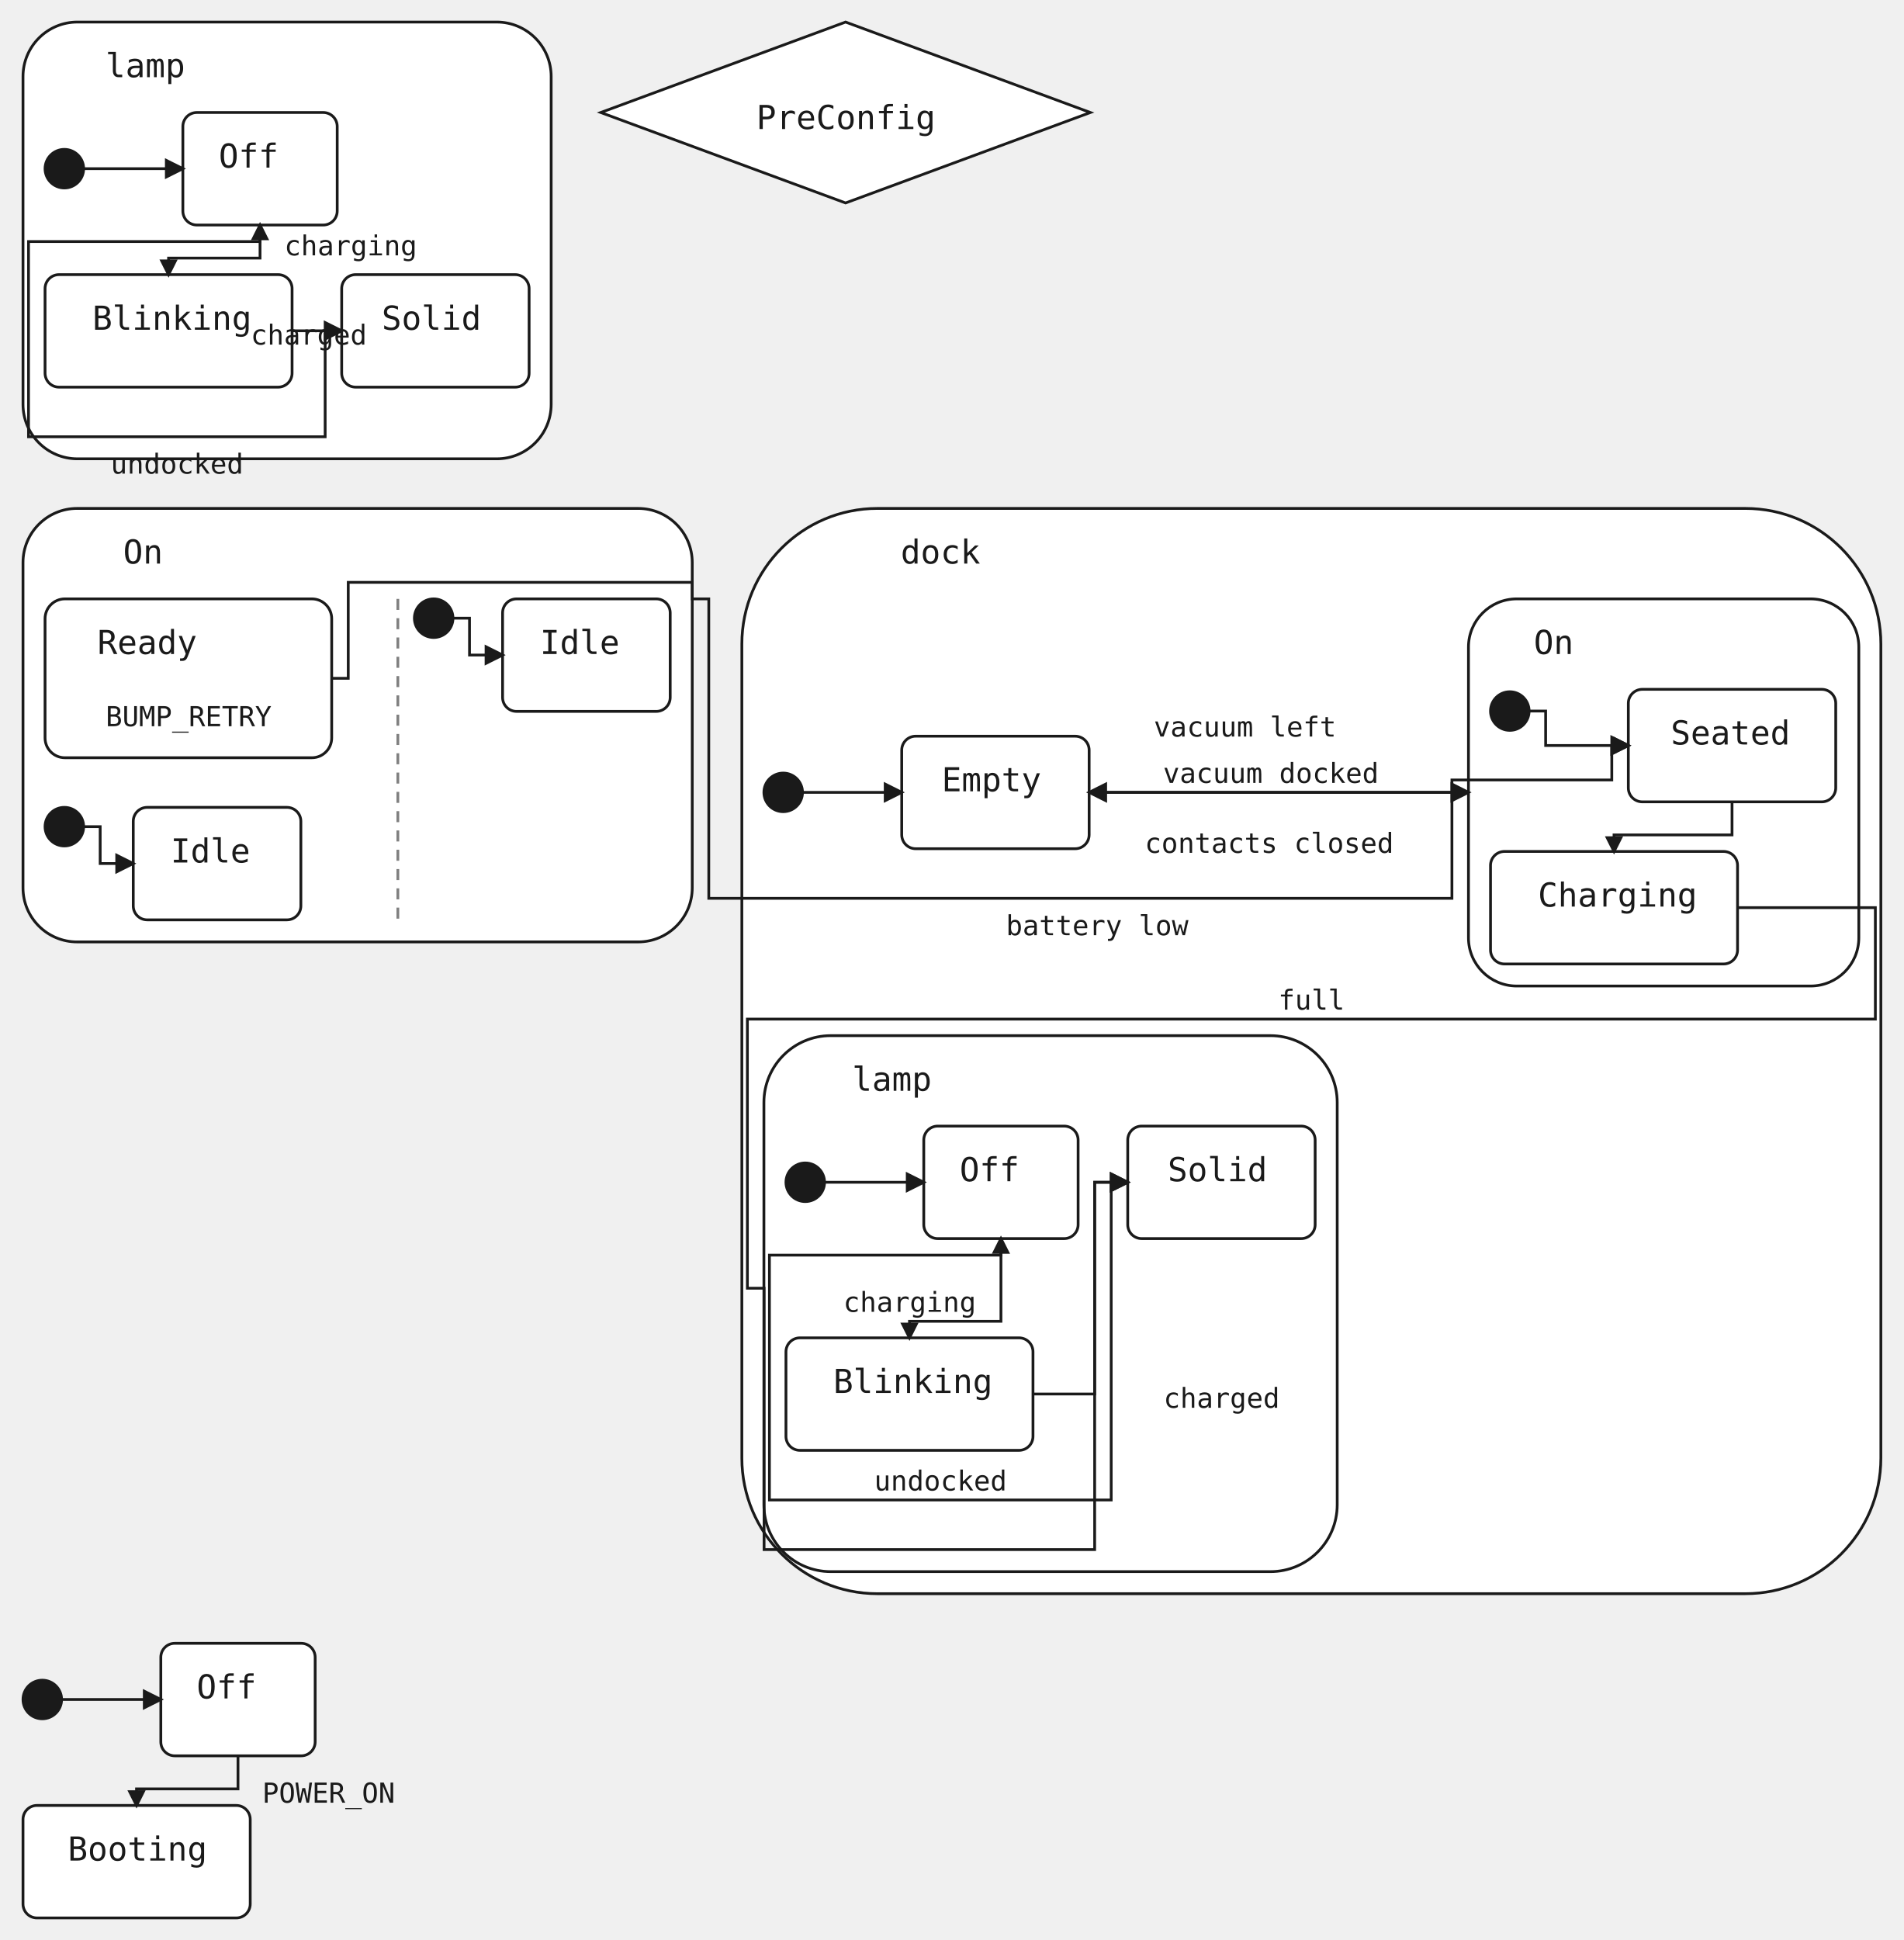
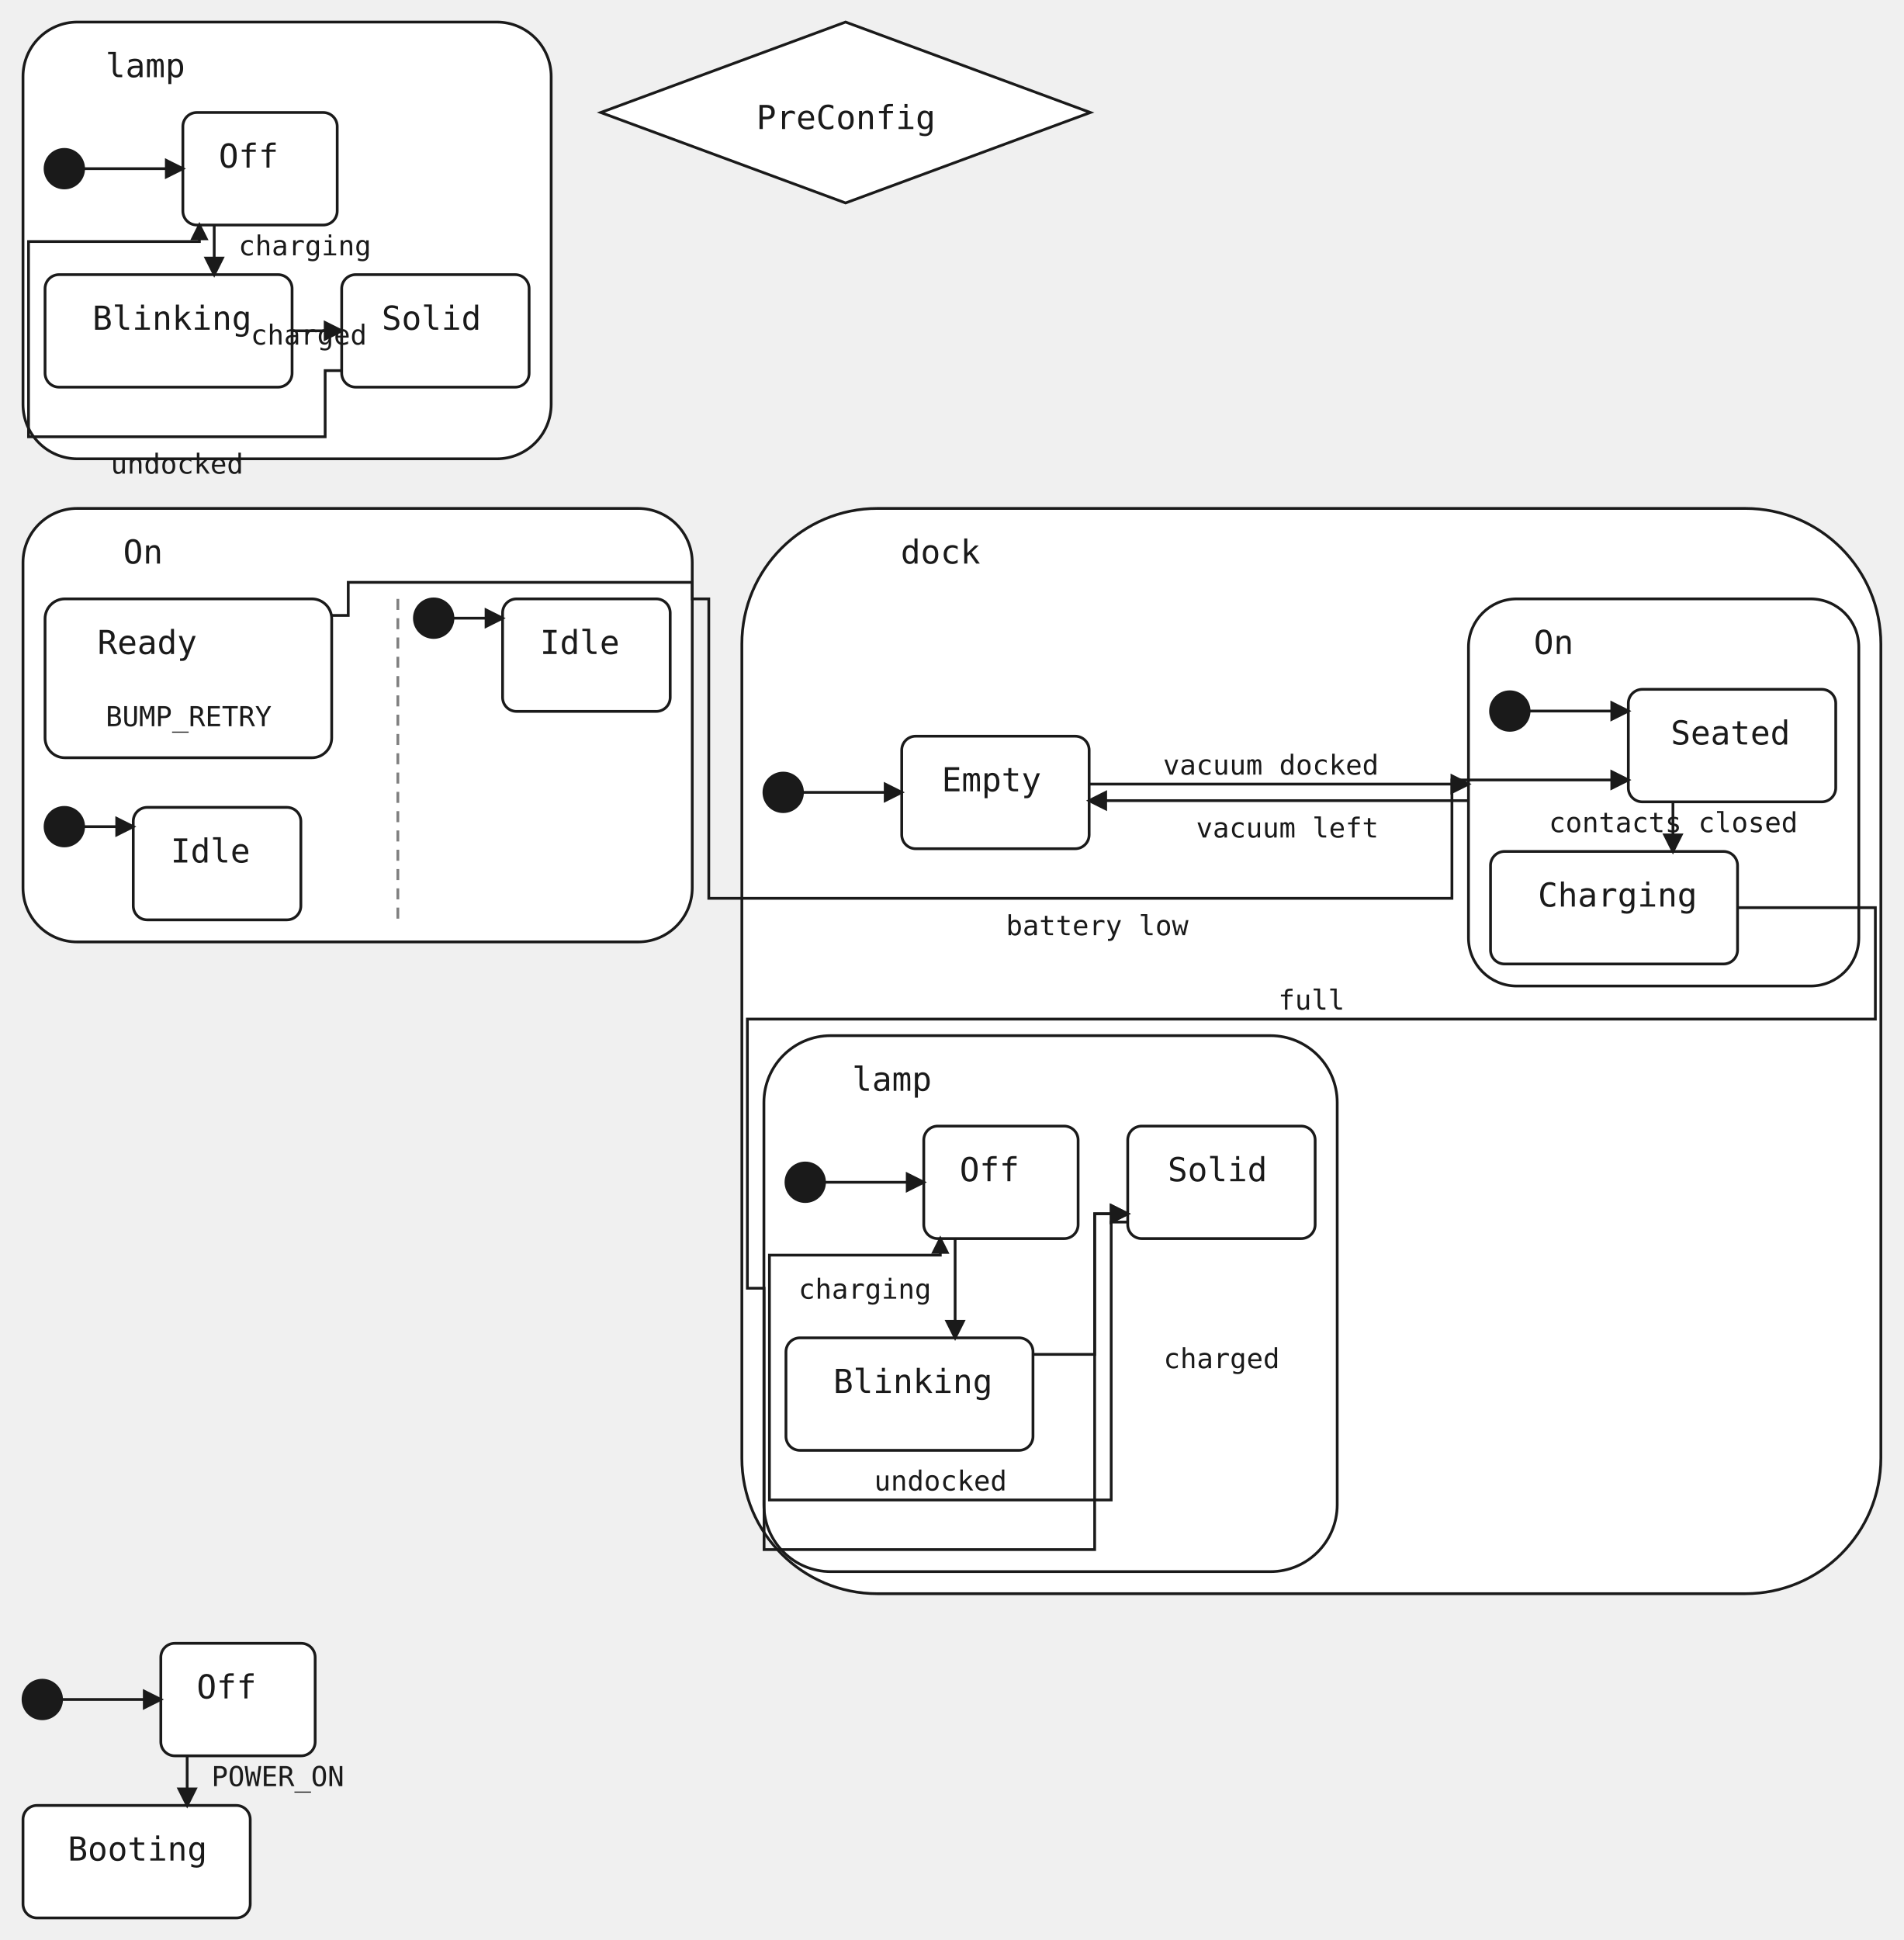
<svg xmlns="http://www.w3.org/2000/svg" width="691" height="704" viewBox="-128 -128 11041 11260">
  <style>text { font-family: "JetBrains Mono", monospace; font-kerning: none; }</style>
  <rect x="4173" y="2823" width="6612" height="6299" rx="787" fill="#ffffff" stroke="#1a1a1a" stroke-width="16" class="scav-state scav-id-0" />
  <rect x="0" y="0" width="3066" height="2535" rx="316" fill="#ffffff" stroke="#1a1a1a" stroke-width="16" class="scav-state scav-id-1" />
  <rect x="800" y="9410" width="896" height="653" rx="81" fill="#ffffff" stroke="#1a1a1a" stroke-width="16" class="scav-state scav-id-2" />
  <rect x="0" y="10351" width="1319" height="653" rx="81" fill="#ffffff" stroke="#1a1a1a" stroke-width="16" class="scav-state scav-id-3" />
  <rect x="0" y="2823" width="3885" height="2516" rx="314" fill="#ffffff" stroke="#1a1a1a" stroke-width="16" class="scav-state scav-id-5" />
  <rect x="640" y="4558" width="973" height="653" rx="81" fill="#ffffff" stroke="#1a1a1a" stroke-width="16" class="scav-state scav-id-6" />
  <rect x="128" y="3348" width="1664" height="922" rx="115" fill="#ffffff" stroke="#1a1a1a" stroke-width="16" class="scav-state scav-id-7" />
  <rect x="2784" y="3348" width="973" height="653" rx="81" fill="#ffffff" stroke="#1a1a1a" stroke-width="16" class="scav-state scav-id-8" />
  <rect x="4301" y="5883" width="3328" height="3111" rx="388" fill="#ffffff" stroke="#1a1a1a" stroke-width="16" class="scav-state scav-id-9" />
  <rect x="5101" y="4145" width="1088" height="653" rx="81" fill="#ffffff" stroke="#1a1a1a" stroke-width="16" class="scav-state scav-id-10" />
  <rect x="8391" y="3348" width="2266" height="2247" rx="280" fill="#ffffff" stroke="#1a1a1a" stroke-width="16" class="scav-state scav-id-11" />
  <rect x="9319" y="3873" width="1204" height="653" rx="81" fill="#ffffff" stroke="#1a1a1a" stroke-width="16" class="scav-state scav-id-12" />
  <rect x="8519" y="4814" width="1434" height="653" rx="81" fill="#ffffff" stroke="#1a1a1a" stroke-width="16" class="scav-state scav-id-13" />
  <rect x="928" y="525" width="896" height="653" rx="81" fill="#ffffff" stroke="#1a1a1a" stroke-width="16" class="scav-state scav-id-14" />
  <rect x="128" y="1466" width="1434" height="653" rx="81" fill="#ffffff" stroke="#1a1a1a" stroke-width="16" class="scav-state scav-id-15" />
  <rect x="1850" y="1466" width="1088" height="653" rx="81" fill="#ffffff" stroke="#1a1a1a" stroke-width="16" class="scav-state scav-id-16" />
  <rect x="5229" y="6408" width="896" height="653" rx="81" fill="#ffffff" stroke="#1a1a1a" stroke-width="16" class="scav-state scav-id-17" />
  <rect x="4429" y="7637" width="1434" height="653" rx="81" fill="#ffffff" stroke="#1a1a1a" stroke-width="16" class="scav-state scav-id-18" />
  <rect x="6413" y="6408" width="1088" height="653" rx="81" fill="#ffffff" stroke="#1a1a1a" stroke-width="16" class="scav-state scav-id-19" />
  <line x1="2176" y1="3348" x2="2176" y2="5211" fill="none" stroke="#808080" stroke-width="16" stroke-dasharray="64,48" class="scav-sub scav-id-2" />
  <polyline points="224,9736 704,9736" fill="none" stroke="#1a1a1a" stroke-width="16" class="scav-trans scav-id-0" />
-   <polyline points="1248,10063 1248,10255 659,10255 659,10303" fill="none" stroke="#1a1a1a" stroke-width="16" class="scav-trans scav-id-1" />
-   <polyline points="352,4670 448,4670 448,4884 544,4884" fill="none" stroke="#1a1a1a" stroke-width="16" class="scav-trans scav-id-2" />
-   <polyline points="1792,3809 1888,3809 1888,3252 3885,3252 3885,3348 3981,3348 3981,5086 4173,5086 8295,5086 8295,4399 8391,4399 9223,4399 9223,4199 9271,4199" fill="none" stroke="#1a1a1a" stroke-width="16" class="scav-trans scav-id-4" />
-   <polyline points="2496,3460 2592,3460 2592,3674 2688,3674" fill="none" stroke="#1a1a1a" stroke-width="16" class="scav-trans scav-id-5" />
-   <polyline points="8743,3999 8839,3999 8839,4199 9223,4199" fill="none" stroke="#1a1a1a" stroke-width="16" class="scav-trans scav-id-6" />
-   <polyline points="9921,4526 9921,4718 9236,4718 9236,4766" fill="none" stroke="#1a1a1a" stroke-width="16" class="scav-trans scav-id-7" />
-   <polyline points="9953,5140 10657,5140 10753,5140 10753,5787 4205,5787 4205,7349 4301,7349 4302,7349 4302,8866 6221,8866 6221,6734 6317,6734" fill="none" stroke="#1a1a1a" stroke-width="16" class="scav-trans scav-id-8" />
+   <polyline points="953,10063 953,10255" fill="none" stroke="#1a1a1a" stroke-width="16" class="scav-trans scav-id-1" />
+   <polyline points="352,4670 544,4670" fill="none" stroke="#1a1a1a" stroke-width="16" class="scav-trans scav-id-2" />
+   <polyline points="1792,3444 1888,3444 1888,3252 3885,3252 3885,3348 3981,3348 3981,5086 4173,5086 8295,5086 8295,4399 8391,4399 9223,4399" fill="none" stroke="#1a1a1a" stroke-width="16" class="scav-trans scav-id-4" />
+   <polyline points="2496,3460 2688,3460" fill="none" stroke="#1a1a1a" stroke-width="16" class="scav-trans scav-id-5" />
+   <polyline points="8743,3999 9223,3999" fill="none" stroke="#1a1a1a" stroke-width="16" class="scav-trans scav-id-6" />
+   <polyline points="9578,4526 9578,4718" fill="none" stroke="#1a1a1a" stroke-width="16" class="scav-trans scav-id-7" />
+   <polyline points="9953,5140 10657,5140 10753,5140 10753,5787 4205,5787 4205,7349 4301,7349 4302,7349 4302,8866 6221,8866 6221,6917 6317,6917" fill="none" stroke="#1a1a1a" stroke-width="16" class="scav-trans scav-id-8" />
  <polyline points="4525,4471 5005,4471" fill="none" stroke="#1a1a1a" stroke-width="16" class="scav-trans scav-id-9" />
-   <polyline points="6189,4471 8295,4471" fill="none" stroke="#1a1a1a" stroke-width="16" class="scav-trans scav-id-10" />
-   <polyline points="8391,4471 6285,4471" fill="none" stroke="#1a1a1a" stroke-width="16" class="scav-trans scav-id-11" />
+   <polyline points="6189,4423 8295,4423" fill="none" stroke="#1a1a1a" stroke-width="16" class="scav-trans scav-id-10" />
+   <polyline points="8391,4519 6285,4519" fill="none" stroke="#1a1a1a" stroke-width="16" class="scav-trans scav-id-11" />
  <polyline points="352,851 832,851" fill="none" stroke="#1a1a1a" stroke-width="16" class="scav-trans scav-id-12" />
-   <polyline points="1376,1178 1376,1370 845,1370 845,1418" fill="none" stroke="#1a1a1a" stroke-width="16" class="scav-trans scav-id-13" />
+   <polyline points="1110,1178 1110,1370" fill="none" stroke="#1a1a1a" stroke-width="16" class="scav-trans scav-id-13" />
  <polyline points="1562,1792 1754,1792" fill="none" stroke="#1a1a1a" stroke-width="16" class="scav-trans scav-id-14" />
-   <polyline points="1850,1792 1754,1792 1754,2407 32,2407 32,1274 1376,1274 1376,1226" fill="none" stroke="#1a1a1a" stroke-width="16" class="scav-trans scav-id-15" />
+   <polyline points="1850,2023 1754,2023 1754,2407 32,2407 32,1274 1024,1274 1024,1226" fill="none" stroke="#1a1a1a" stroke-width="16" class="scav-trans scav-id-15" />
  <polyline points="4653,6734 5133,6734" fill="none" stroke="#1a1a1a" stroke-width="16" class="scav-trans scav-id-16" />
-   <polyline points="5677,7061 5677,7541 5146,7541 5146,7589" fill="none" stroke="#1a1a1a" stroke-width="16" class="scav-trans scav-id-17" />
-   <polyline points="5863,7963 6221,7963 6221,6734 6317,6734" fill="none" stroke="#1a1a1a" stroke-width="16" class="scav-trans scav-id-18" />
-   <polyline points="6413,6734 6317,6734 6317,8578 4333,8578 4333,7157 5677,7157 5677,7109" fill="none" stroke="#1a1a1a" stroke-width="16" class="scav-trans scav-id-19" />
+   <polyline points="5411,7061 5411,7541" fill="none" stroke="#1a1a1a" stroke-width="16" class="scav-trans scav-id-17" />
+   <polyline points="5863,7733 6221,7733 6221,6917 6317,6917" fill="none" stroke="#1a1a1a" stroke-width="16" class="scav-trans scav-id-18" />
+   <polyline points="6413,6965 6317,6965 6317,8578 4333,8578 4333,7157 5325,7157 5325,7109" fill="none" stroke="#1a1a1a" stroke-width="16" class="scav-trans scav-id-19" />
  <polygon points="800,9736 704,9784 704,9688" fill="#1a1a1a" stroke="#1a1a1a" stroke-width="16" class="scav-trans scav-id-0" />
-   <polygon points="659,10351 619,10271 699,10271" fill="#1a1a1a" stroke="#1a1a1a" stroke-width="16" class="scav-trans scav-id-1" />
-   <polygon points="640,4884 544,4932 544,4836" fill="#1a1a1a" stroke="#1a1a1a" stroke-width="16" class="scav-trans scav-id-2" />
-   <polygon points="9319,4199 9239,4239 9239,4159" fill="#1a1a1a" stroke="#1a1a1a" stroke-width="16" class="scav-trans scav-id-4" />
-   <polygon points="2784,3674 2688,3722 2688,3626" fill="#1a1a1a" stroke="#1a1a1a" stroke-width="16" class="scav-trans scav-id-5" />
-   <polygon points="9319,4199 9223,4247 9223,4151" fill="#1a1a1a" stroke="#1a1a1a" stroke-width="16" class="scav-trans scav-id-6" />
-   <polygon points="9236,4814 9196,4734 9276,4734" fill="#1a1a1a" stroke="#1a1a1a" stroke-width="16" class="scav-trans scav-id-7" />
-   <polygon points="6413,6734 6317,6782 6317,6686" fill="#1a1a1a" stroke="#1a1a1a" stroke-width="16" class="scav-trans scav-id-8" />
+   <polygon points="953,10351 905,10255 1001,10255" fill="#1a1a1a" stroke="#1a1a1a" stroke-width="16" class="scav-trans scav-id-1" />
+   <polygon points="640,4670 544,4718 544,4622" fill="#1a1a1a" stroke="#1a1a1a" stroke-width="16" class="scav-trans scav-id-2" />
+   <polygon points="9319,4399 9223,4447 9223,4351" fill="#1a1a1a" stroke="#1a1a1a" stroke-width="16" class="scav-trans scav-id-4" />
+   <polygon points="2784,3460 2688,3508 2688,3412" fill="#1a1a1a" stroke="#1a1a1a" stroke-width="16" class="scav-trans scav-id-5" />
+   <polygon points="9319,3999 9223,4047 9223,3951" fill="#1a1a1a" stroke="#1a1a1a" stroke-width="16" class="scav-trans scav-id-6" />
+   <polygon points="9578,4814 9530,4718 9626,4718" fill="#1a1a1a" stroke="#1a1a1a" stroke-width="16" class="scav-trans scav-id-7" />
+   <polygon points="6413,6917 6317,6965 6317,6869" fill="#1a1a1a" stroke="#1a1a1a" stroke-width="16" class="scav-trans scav-id-8" />
  <polygon points="5101,4471 5005,4519 5005,4423" fill="#1a1a1a" stroke="#1a1a1a" stroke-width="16" class="scav-trans scav-id-9" />
-   <polygon points="8391,4471 8295,4519 8295,4423" fill="#1a1a1a" stroke="#1a1a1a" stroke-width="16" class="scav-trans scav-id-10" />
-   <polygon points="6189,4471 6285,4423 6285,4519" fill="#1a1a1a" stroke="#1a1a1a" stroke-width="16" class="scav-trans scav-id-11" />
+   <polygon points="8391,4423 8295,4471 8295,4375" fill="#1a1a1a" stroke="#1a1a1a" stroke-width="16" class="scav-trans scav-id-10" />
+   <polygon points="6189,4519 6285,4471 6285,4567" fill="#1a1a1a" stroke="#1a1a1a" stroke-width="16" class="scav-trans scav-id-11" />
  <polygon points="928,851 832,899 832,803" fill="#1a1a1a" stroke="#1a1a1a" stroke-width="16" class="scav-trans scav-id-12" />
-   <polygon points="845,1466 805,1386 885,1386" fill="#1a1a1a" stroke="#1a1a1a" stroke-width="16" class="scav-trans scav-id-13" />
+   <polygon points="1110,1466 1062,1370 1158,1370" fill="#1a1a1a" stroke="#1a1a1a" stroke-width="16" class="scav-trans scav-id-13" />
  <polygon points="1850,1792 1754,1840 1754,1744" fill="#1a1a1a" stroke="#1a1a1a" stroke-width="16" class="scav-trans scav-id-14" />
-   <polygon points="1376,1178 1416,1258 1336,1258" fill="#1a1a1a" stroke="#1a1a1a" stroke-width="16" class="scav-trans scav-id-15" />
+   <polygon points="1024,1178 1064,1258 984,1258" fill="#1a1a1a" stroke="#1a1a1a" stroke-width="16" class="scav-trans scav-id-15" />
  <polygon points="5229,6734 5133,6782 5133,6686" fill="#1a1a1a" stroke="#1a1a1a" stroke-width="16" class="scav-trans scav-id-16" />
-   <polygon points="5146,7637 5106,7557 5186,7557" fill="#1a1a1a" stroke="#1a1a1a" stroke-width="16" class="scav-trans scav-id-17" />
-   <polygon points="6413,6734 6317,6782 6317,6686" fill="#1a1a1a" stroke="#1a1a1a" stroke-width="16" class="scav-trans scav-id-18" />
-   <polygon points="5677,7061 5717,7141 5637,7141" fill="#1a1a1a" stroke="#1a1a1a" stroke-width="16" class="scav-trans scav-id-19" />
+   <polygon points="5411,7637 5363,7541 5459,7541" fill="#1a1a1a" stroke="#1a1a1a" stroke-width="16" class="scav-trans scav-id-17" />
+   <polygon points="6413,6917 6317,6965 6317,6869" fill="#1a1a1a" stroke="#1a1a1a" stroke-width="16" class="scav-trans scav-id-18" />
+   <polygon points="5325,7061 5365,7141 5285,7141" fill="#1a1a1a" stroke="#1a1a1a" stroke-width="16" class="scav-trans scav-id-19" />
  <polygon points="4775,0 6196,525 4775,1050 3354,525" fill="#ffffff" stroke="#1a1a1a" stroke-width="16" class="scav-state scav-id-4" />
-   <text x="1389" y="10335" font-size="160" textLength="768" lengthAdjust="spacing" fill="#1a1a1a" class="scav-trans scav-id-1">POWER_ON</text>
+   <text x="1094" y="10239" font-size="160" textLength="768" lengthAdjust="spacing" fill="#1a1a1a" class="scav-trans scav-id-1">POWER_ON</text>
  <text x="480" y="4087" font-size="160" textLength="960" lengthAdjust="spacing" fill="#1a1a1a" class="scav-trans scav-id-3">BUMP_RETRY</text>
  <text x="5706" y="5300" font-size="160" textLength="1056" lengthAdjust="spacing" fill="#1a1a1a" class="scav-trans scav-id-4">battery low</text>
-   <text x="6512" y="4822" font-size="160" textLength="1440" lengthAdjust="spacing" fill="#1a1a1a" class="scav-trans scav-id-7">contacts closed</text>
+   <text x="8858" y="4702" font-size="160" textLength="1440" lengthAdjust="spacing" fill="#1a1a1a" class="scav-trans scav-id-7">contacts closed</text>
  <text x="7287" y="5732" font-size="160" textLength="384" lengthAdjust="spacing" fill="#1a1a1a" class="scav-trans scav-id-8">full</text>
-   <text x="6618" y="4416" font-size="160" textLength="1248" lengthAdjust="spacing" fill="#1a1a1a" class="scav-trans scav-id-10">vacuum docked</text>
-   <text x="6564" y="4147" font-size="160" textLength="1056" lengthAdjust="spacing" fill="#1a1a1a" class="scav-trans scav-id-11">vacuum left</text>
-   <text x="1517" y="1354" font-size="160" textLength="768" lengthAdjust="spacing" fill="#1a1a1a" class="scav-trans scav-id-13">charging</text>
+   <text x="6618" y="4368" font-size="160" textLength="1248" lengthAdjust="spacing" fill="#1a1a1a" class="scav-trans scav-id-10">vacuum docked</text>
+   <text x="6810" y="4733" font-size="160" textLength="1056" lengthAdjust="spacing" fill="#1a1a1a" class="scav-trans scav-id-11">vacuum left</text>
+   <text x="1251" y="1354" font-size="160" textLength="768" lengthAdjust="spacing" fill="#1a1a1a" class="scav-trans scav-id-13">charging</text>
  <text x="1322" y="1872" font-size="160" textLength="672" lengthAdjust="spacing" fill="#1a1a1a" class="scav-trans scav-id-14">charged</text>
  <text x="509" y="2621" font-size="160" textLength="768" lengthAdjust="spacing" fill="#1a1a1a" class="scav-trans scav-id-15">undocked</text>
-   <text x="4762" y="7486" font-size="160" textLength="768" lengthAdjust="spacing" fill="#1a1a1a" class="scav-trans scav-id-17">charging</text>
-   <text x="6621" y="8043" font-size="160" textLength="672" lengthAdjust="spacing" fill="#1a1a1a" class="scav-trans scav-id-18">charged</text>
+   <text x="4502" y="7410" font-size="160" textLength="768" lengthAdjust="spacing" fill="#1a1a1a" class="scav-trans scav-id-17">charging</text>
+   <text x="6621" y="7813" font-size="160" textLength="672" lengthAdjust="spacing" fill="#1a1a1a" class="scav-trans scav-id-18">charged</text>
  <text x="4941" y="8523" font-size="160" textLength="768" lengthAdjust="spacing" fill="#1a1a1a" class="scav-trans scav-id-19">undocked</text>
  <text x="5095" y="3143" font-size="192" textLength="461" lengthAdjust="spacing" fill="#1a1a1a" class="scav-state scav-id-0">dock</text>
  <text x="479" y="320" font-size="192" textLength="461" lengthAdjust="spacing" fill="#1a1a1a" class="scav-state scav-id-1">lamp</text>
  <text x="1008" y="9730" font-size="192" textLength="346" lengthAdjust="spacing" fill="#1a1a1a" class="scav-state scav-id-2">Off</text>
  <text x="260" y="10671" font-size="192" textLength="807" lengthAdjust="spacing" fill="#1a1a1a" class="scav-state scav-id-3">Booting</text>
  <text x="4257" y="621" font-size="192" textLength="1037" lengthAdjust="spacing" fill="#1a1a1a" class="scav-state scav-id-4">PreConfig</text>
  <text x="581" y="3143" font-size="192" textLength="231" lengthAdjust="spacing" fill="#1a1a1a" class="scav-state scav-id-5">On</text>
  <text x="857" y="4878" font-size="192" textLength="461" lengthAdjust="spacing" fill="#1a1a1a" class="scav-state scav-id-6">Idle</text>
  <text x="432" y="3668" font-size="192" textLength="576" lengthAdjust="spacing" fill="#1a1a1a" class="scav-state scav-id-7">Ready</text>
  <text x="3001" y="3668" font-size="192" textLength="461" lengthAdjust="spacing" fill="#1a1a1a" class="scav-state scav-id-8">Idle</text>
  <text x="4813" y="6203" font-size="192" textLength="461" lengthAdjust="spacing" fill="#1a1a1a" class="scav-state scav-id-9">lamp</text>
  <text x="5333" y="4465" font-size="192" textLength="576" lengthAdjust="spacing" fill="#1a1a1a" class="scav-state scav-id-10">Empty</text>
  <text x="8770" y="3668" font-size="192" textLength="231" lengthAdjust="spacing" fill="#1a1a1a" class="scav-state scav-id-11">On</text>
  <text x="9565" y="4193" font-size="192" textLength="692" lengthAdjust="spacing" fill="#1a1a1a" class="scav-state scav-id-12">Seated</text>
  <text x="8794" y="5134" font-size="192" textLength="922" lengthAdjust="spacing" fill="#1a1a1a" class="scav-state scav-id-13">Charging</text>
  <text x="1136" y="845" font-size="192" textLength="346" lengthAdjust="spacing" fill="#1a1a1a" class="scav-state scav-id-14">Off</text>
  <text x="403" y="1786" font-size="192" textLength="922" lengthAdjust="spacing" fill="#1a1a1a" class="scav-state scav-id-15">Blinking</text>
  <text x="2082" y="1786" font-size="192" textLength="576" lengthAdjust="spacing" fill="#1a1a1a" class="scav-state scav-id-16">Solid</text>
  <text x="5437" y="6728" font-size="192" textLength="346" lengthAdjust="spacing" fill="#1a1a1a" class="scav-state scav-id-17">Off</text>
  <text x="4704" y="7957" font-size="192" textLength="922" lengthAdjust="spacing" fill="#1a1a1a" class="scav-state scav-id-18">Blinking</text>
  <text x="6645" y="6728" font-size="192" textLength="576" lengthAdjust="spacing" fill="#1a1a1a" class="scav-state scav-id-19">Solid</text>
  <circle cx="112" cy="9736" r="112" fill="#1a1a1a" stroke="#1a1a1a" stroke-width="16" class="scav-state scav-id-20" />
  <circle cx="240" cy="4670" r="112" fill="#1a1a1a" stroke="#1a1a1a" stroke-width="16" class="scav-state scav-id-21" />
  <circle cx="2384" cy="3460" r="112" fill="#1a1a1a" stroke="#1a1a1a" stroke-width="16" class="scav-state scav-id-22" />
  <circle cx="8631" cy="3999" r="112" fill="#1a1a1a" stroke="#1a1a1a" stroke-width="16" class="scav-state scav-id-23" />
  <circle cx="4413" cy="4471" r="112" fill="#1a1a1a" stroke="#1a1a1a" stroke-width="16" class="scav-state scav-id-24" />
  <circle cx="240" cy="851" r="112" fill="#1a1a1a" stroke="#1a1a1a" stroke-width="16" class="scav-state scav-id-25" />
  <circle cx="4541" cy="6734" r="112" fill="#1a1a1a" stroke="#1a1a1a" stroke-width="16" class="scav-state scav-id-26" />
</svg>
